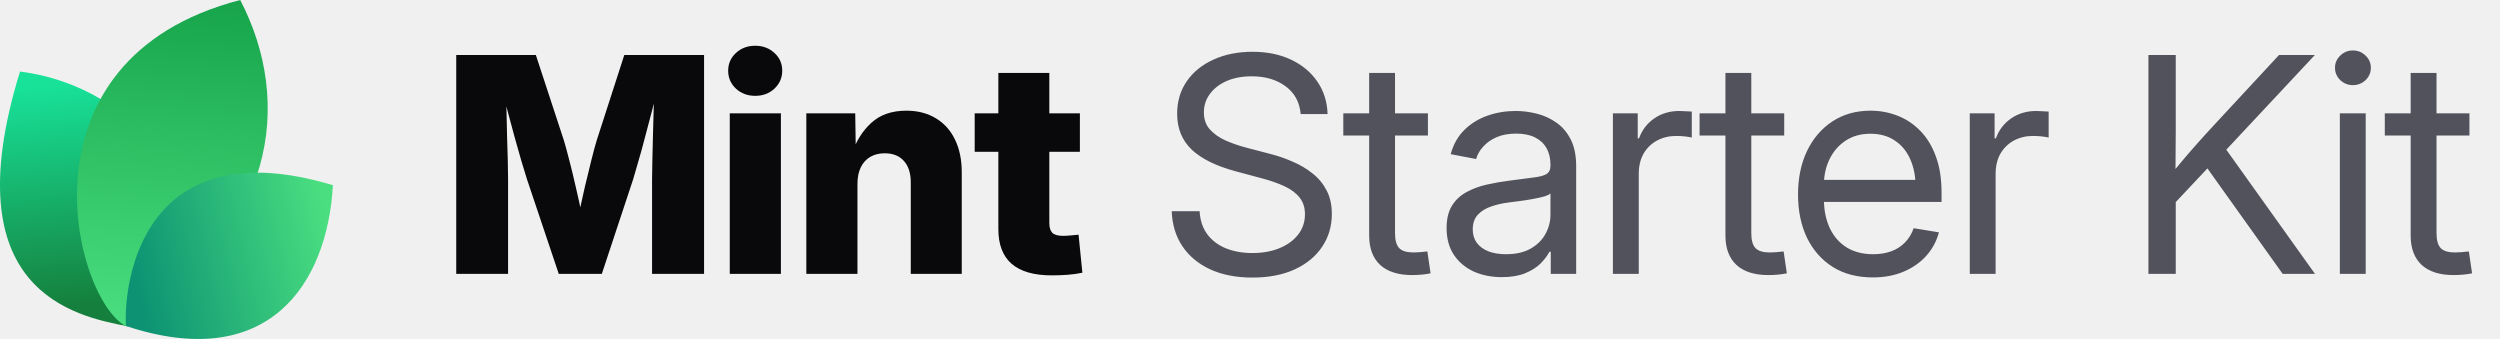
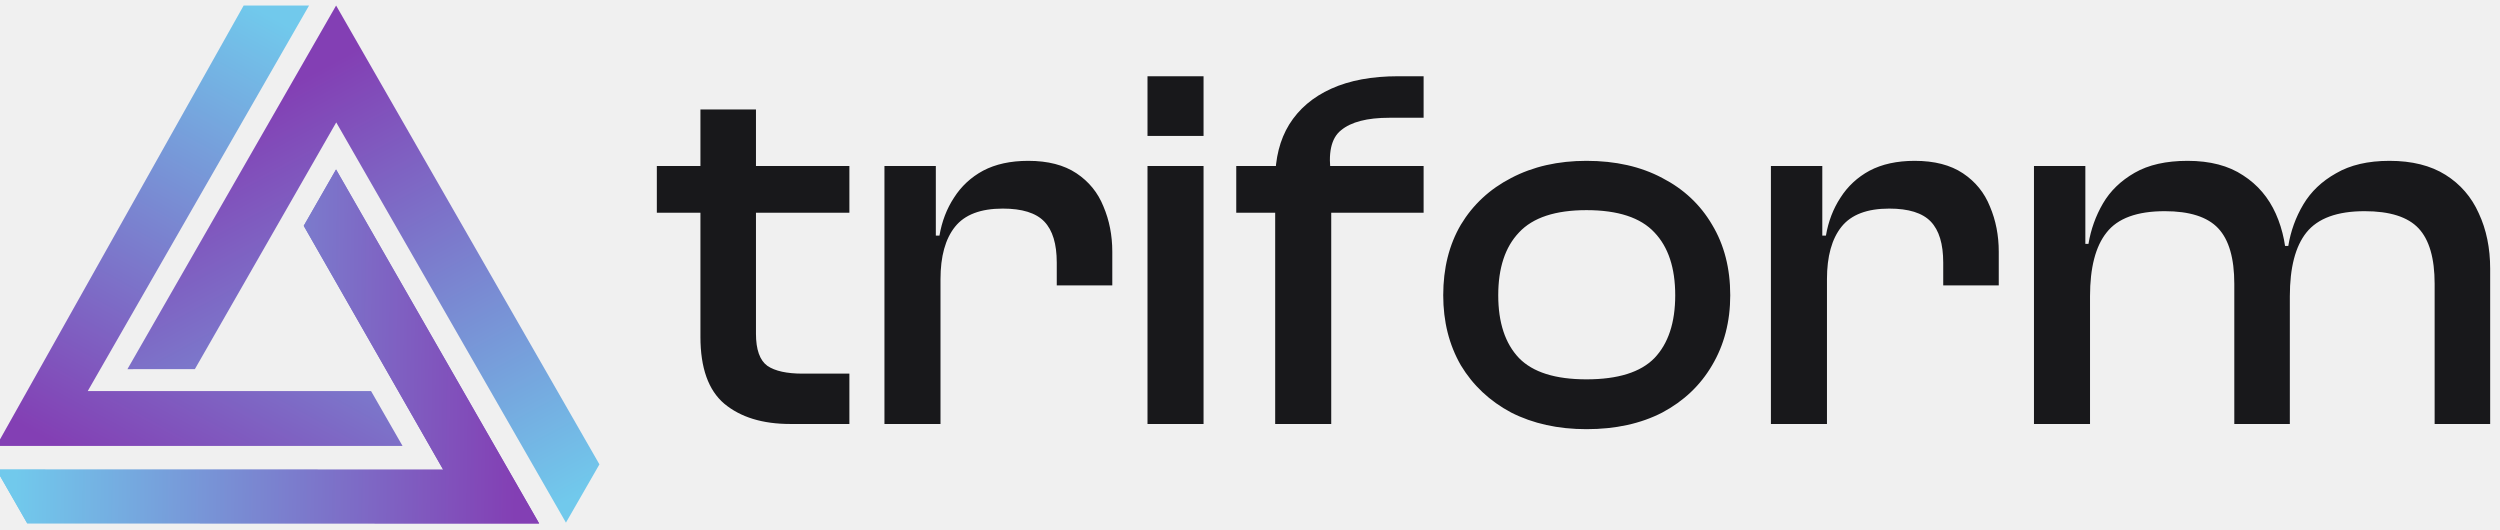
- <svg xmlns="http://www.w3.org/2000/svg" width="177" height="24" viewBox="0 0 177 24" fill="none">
-   <path d="M9.061 23.108C5.268 22.377 -3.391 20.627 1.417 5.064C9.634 6.099 16.973 14.064 9.061 23.108Z" fill="url(#paint0_linear_17557_2020)" />
-   <path d="M8.919 23.094C5.276 21.222 0.784 4.209 17.007 0C20.757 7.193 19.621 16.545 8.919 23.094Z" fill="url(#paint1_linear_17557_2020)" />
-   <path d="M8.914 23.079C8.735 19.882 10.159 9.085 23.57 13.111C23.181 20.123 18.984 26.418 8.914 23.079Z" fill="url(#paint2_linear_17557_2020)" />
-   <path d="M32.301 19.392V3.894H37.938L39.925 9.948C40.036 10.315 40.164 10.787 40.31 11.362C40.462 11.938 40.611 12.552 40.757 13.204C40.91 13.855 41.048 14.483 41.173 15.086C41.305 15.682 41.412 16.192 41.495 16.615H40.695C40.771 16.192 40.871 15.682 40.996 15.086C41.128 14.49 41.267 13.866 41.412 13.214C41.565 12.562 41.714 11.948 41.86 11.373C42.005 10.79 42.133 10.315 42.244 9.948L44.2 3.894H49.848V19.392H46.166V12.704C46.166 12.357 46.173 11.917 46.187 11.383C46.2 10.849 46.214 10.27 46.228 9.646C46.249 9.022 46.266 8.391 46.28 7.753C46.301 7.115 46.311 6.519 46.311 5.964H46.623C46.485 6.561 46.332 7.181 46.166 7.826C45.999 8.471 45.833 9.102 45.666 9.719C45.507 10.336 45.351 10.901 45.198 11.414C45.053 11.928 44.928 12.357 44.824 12.704L42.608 19.392H39.561L37.314 12.704C37.203 12.357 37.072 11.928 36.919 11.414C36.773 10.901 36.614 10.34 36.441 9.729C36.274 9.112 36.104 8.481 35.931 7.836C35.764 7.192 35.608 6.567 35.463 5.964H35.827C35.834 6.512 35.844 7.105 35.858 7.743C35.872 8.374 35.886 9.005 35.9 9.636C35.92 10.26 35.938 10.839 35.952 11.373C35.965 11.907 35.972 12.351 35.972 12.704V19.392H32.301ZM51.668 19.392V8.024H55.288V19.392H51.668ZM53.468 6.786C52.927 6.786 52.473 6.616 52.105 6.276C51.738 5.93 51.554 5.507 51.554 5.007C51.554 4.508 51.738 4.088 52.105 3.749C52.473 3.409 52.927 3.239 53.468 3.239C54.009 3.239 54.463 3.409 54.83 3.749C55.198 4.082 55.382 4.501 55.382 5.007C55.382 5.507 55.198 5.93 54.83 6.276C54.463 6.616 54.009 6.786 53.468 6.786ZM60.708 13.027V19.392H57.088V8.024H60.551L60.593 10.967H60.281C60.593 10.024 61.061 9.268 61.685 8.7C62.309 8.124 63.138 7.836 64.171 7.836C64.975 7.836 65.672 8.017 66.262 8.377C66.851 8.731 67.302 9.234 67.614 9.885C67.933 10.537 68.092 11.307 68.092 12.194V19.392H64.483V12.912C64.483 12.26 64.32 11.754 63.994 11.394C63.675 11.033 63.221 10.853 62.632 10.853C62.25 10.853 61.914 10.936 61.623 11.102C61.332 11.269 61.106 11.515 60.947 11.841C60.787 12.16 60.708 12.555 60.708 13.027ZM76.456 8.024V10.749H69.008V8.024H76.456ZM70.683 5.163H74.292V15.783C74.292 16.102 74.361 16.334 74.5 16.48C74.646 16.625 74.899 16.698 75.259 16.698C75.405 16.698 75.596 16.688 75.831 16.667C76.074 16.646 76.251 16.629 76.362 16.615L76.632 19.309C76.313 19.378 75.963 19.427 75.582 19.455C75.207 19.482 74.836 19.496 74.469 19.496C73.2 19.496 72.25 19.222 71.619 18.674C70.995 18.127 70.683 17.308 70.683 16.22V5.163Z" fill="#09090B" />
-   <path d="M88.667 19.652C87.523 19.652 86.528 19.458 85.682 19.07C84.843 18.681 84.188 18.137 83.716 17.437C83.245 16.736 82.992 15.908 82.957 14.951H84.933C84.968 15.596 85.148 16.14 85.474 16.584C85.8 17.021 86.24 17.354 86.795 17.582C87.35 17.804 87.974 17.915 88.667 17.915C89.388 17.915 90.026 17.801 90.581 17.572C91.143 17.343 91.583 17.024 91.902 16.615C92.228 16.199 92.391 15.717 92.391 15.169C92.391 14.698 92.266 14.306 92.017 13.994C91.767 13.675 91.413 13.408 90.956 13.193C90.498 12.978 89.954 12.787 89.323 12.621L87.502 12.132C86.123 11.765 85.082 11.255 84.382 10.603C83.689 9.944 83.342 9.095 83.342 8.055C83.342 7.174 83.571 6.404 84.028 5.746C84.486 5.087 85.117 4.577 85.921 4.217C86.726 3.849 87.645 3.666 88.678 3.666C89.718 3.666 90.63 3.853 91.413 4.227C92.204 4.602 92.824 5.122 93.275 5.787C93.726 6.446 93.965 7.209 93.993 8.076H92.089C92.013 7.23 91.656 6.574 91.018 6.11C90.387 5.638 89.586 5.403 88.615 5.403C87.95 5.403 87.36 5.513 86.847 5.735C86.341 5.957 85.946 6.262 85.661 6.651C85.377 7.032 85.235 7.469 85.235 7.961C85.235 8.447 85.377 8.849 85.661 9.168C85.946 9.48 86.317 9.74 86.774 9.948C87.232 10.149 87.724 10.319 88.251 10.457L89.884 10.884C90.439 11.023 90.977 11.206 91.496 11.435C92.023 11.657 92.495 11.934 92.911 12.267C93.334 12.593 93.67 12.995 93.92 13.474C94.17 13.945 94.294 14.504 94.294 15.149C94.294 16.015 94.066 16.788 93.608 17.468C93.157 18.148 92.512 18.681 91.673 19.07C90.834 19.458 89.832 19.652 88.667 19.652ZM101.097 8.024V9.594H95.106V8.024H101.097ZM96.937 5.163H98.767V16.521C98.767 17 98.865 17.347 99.059 17.562C99.26 17.77 99.6 17.874 100.078 17.874C100.21 17.874 100.366 17.867 100.546 17.853C100.733 17.832 100.903 17.815 101.056 17.801L101.285 19.351C101.097 19.392 100.886 19.423 100.65 19.444C100.414 19.465 100.189 19.475 99.974 19.475C98.996 19.475 98.244 19.236 97.717 18.758C97.197 18.272 96.937 17.579 96.937 16.677V5.163ZM106.33 19.621C105.595 19.621 104.932 19.489 104.343 19.226C103.754 18.955 103.285 18.564 102.939 18.05C102.592 17.53 102.419 16.896 102.419 16.147C102.419 15.495 102.547 14.965 102.804 14.556C103.06 14.146 103.403 13.828 103.833 13.599C104.263 13.363 104.742 13.186 105.269 13.068C105.796 12.95 106.333 12.857 106.881 12.787C107.574 12.69 108.132 12.617 108.555 12.569C108.978 12.52 109.287 12.441 109.481 12.33C109.675 12.212 109.772 12.014 109.772 11.737V11.654C109.772 11.203 109.679 10.815 109.492 10.489C109.311 10.163 109.041 9.91 108.68 9.729C108.32 9.549 107.872 9.459 107.338 9.459C106.805 9.459 106.34 9.546 105.945 9.719C105.556 9.892 105.241 10.118 104.998 10.395C104.755 10.665 104.593 10.953 104.509 11.258L102.71 10.915C102.897 10.222 103.22 9.65 103.677 9.199C104.135 8.748 104.679 8.412 105.31 8.19C105.941 7.968 106.607 7.857 107.307 7.857C107.8 7.857 108.295 7.92 108.795 8.044C109.301 8.169 109.765 8.381 110.188 8.679C110.611 8.97 110.951 9.369 111.208 9.875C111.464 10.374 111.593 11.005 111.593 11.768V19.392H109.793V17.822H109.7C109.568 18.085 109.363 18.359 109.086 18.643C108.809 18.921 108.444 19.153 107.994 19.34C107.543 19.527 106.988 19.621 106.33 19.621ZM106.621 17.998C107.321 17.998 107.904 17.867 108.368 17.603C108.84 17.333 109.19 16.986 109.419 16.563C109.654 16.133 109.772 15.682 109.772 15.211V13.692C109.703 13.769 109.554 13.841 109.325 13.911C109.096 13.973 108.829 14.032 108.524 14.088C108.226 14.143 107.921 14.192 107.609 14.233C107.304 14.275 107.033 14.309 106.798 14.337C106.354 14.393 105.938 14.49 105.549 14.628C105.168 14.76 104.86 14.954 104.624 15.211C104.388 15.467 104.27 15.811 104.27 16.241C104.27 16.615 104.367 16.934 104.561 17.198C104.762 17.461 105.04 17.662 105.393 17.801C105.747 17.933 106.156 17.998 106.621 17.998ZM114.193 19.392V8.024H115.951V9.792H116.045C116.253 9.209 116.61 8.741 117.116 8.388C117.622 8.034 118.219 7.857 118.905 7.857C119.058 7.857 119.217 7.864 119.384 7.878C119.55 7.885 119.682 7.892 119.779 7.899V9.74C119.716 9.719 119.578 9.695 119.363 9.667C119.155 9.639 118.922 9.625 118.666 9.625C118.174 9.625 117.726 9.733 117.324 9.948C116.922 10.163 116.603 10.471 116.367 10.874C116.138 11.276 116.024 11.758 116.024 12.319V19.392H114.193ZM126.322 8.024V9.594H120.33V8.024H126.322ZM122.161 5.163H123.992V16.521C123.992 17 124.089 17.347 124.283 17.562C124.484 17.77 124.824 17.874 125.302 17.874C125.434 17.874 125.59 17.867 125.77 17.853C125.958 17.832 126.127 17.815 126.28 17.801L126.509 19.351C126.322 19.392 126.11 19.423 125.874 19.444C125.639 19.465 125.413 19.475 125.198 19.475C124.221 19.475 123.468 19.236 122.941 18.758C122.421 18.272 122.161 17.579 122.161 16.677V5.163ZM132.604 19.642C131.502 19.642 130.555 19.396 129.765 18.903C128.974 18.404 128.364 17.714 127.934 16.834C127.511 15.946 127.3 14.927 127.3 13.775C127.3 12.611 127.511 11.584 127.934 10.697C128.364 9.802 128.964 9.102 129.734 8.596C130.51 8.089 131.408 7.836 132.428 7.836C133.1 7.836 133.738 7.954 134.341 8.19C134.952 8.426 135.489 8.783 135.954 9.261C136.425 9.74 136.793 10.343 137.056 11.071C137.327 11.792 137.462 12.645 137.462 13.63V14.296H128.433V12.735H136.463L135.631 13.297C135.631 12.541 135.506 11.876 135.257 11.3C135.007 10.725 134.643 10.277 134.165 9.958C133.686 9.632 133.107 9.469 132.428 9.469C131.748 9.469 131.162 9.632 130.67 9.958C130.177 10.284 129.796 10.725 129.526 11.279C129.262 11.827 129.13 12.441 129.13 13.12V14.046C129.13 14.864 129.273 15.572 129.557 16.168C129.841 16.757 130.243 17.211 130.763 17.53C131.283 17.842 131.901 17.998 132.615 17.998C133.093 17.998 133.523 17.929 133.905 17.79C134.293 17.645 134.619 17.433 134.882 17.156C135.153 16.879 135.354 16.546 135.486 16.157L137.275 16.449C137.108 17.08 136.81 17.634 136.38 18.113C135.95 18.591 135.413 18.966 134.768 19.236C134.123 19.507 133.402 19.642 132.604 19.642ZM139.459 19.392V8.024H141.217V9.792H141.311C141.519 9.209 141.876 8.741 142.382 8.388C142.888 8.034 143.485 7.857 144.171 7.857C144.324 7.857 144.483 7.864 144.649 7.878C144.816 7.885 144.948 7.892 145.045 7.899V9.74C144.982 9.719 144.844 9.695 144.629 9.667C144.421 9.639 144.188 9.625 143.932 9.625C143.439 9.625 142.992 9.733 142.59 9.948C142.188 10.163 141.869 10.471 141.633 10.874C141.404 11.276 141.29 11.758 141.29 12.319V19.392H139.459ZM153.429 14.961V12.715C153.783 12.257 154.136 11.82 154.49 11.404C154.844 10.981 155.204 10.565 155.572 10.156C155.939 9.74 156.314 9.327 156.695 8.918L161.355 3.894H163.893L157.277 10.967H157.184L153.429 14.961ZM152.108 19.392V3.894H154.043V9.241L154.022 12.559L154.043 13.505V19.392H152.108ZM161.615 19.392L155.967 11.477L157.173 9.969L163.903 19.392H161.615ZM165.661 19.392V8.024H167.492V19.392H165.661ZM166.587 6.027C166.24 6.027 165.942 5.909 165.692 5.673C165.443 5.43 165.318 5.139 165.318 4.799C165.318 4.459 165.443 4.172 165.692 3.936C165.942 3.693 166.24 3.572 166.587 3.572C166.934 3.572 167.232 3.693 167.482 3.936C167.731 4.172 167.856 4.459 167.856 4.799C167.856 5.139 167.731 5.43 167.482 5.673C167.232 5.909 166.934 6.027 166.587 6.027ZM174.836 8.024V9.594H168.844V8.024H174.836ZM170.675 5.163H172.506V16.521C172.506 17 172.603 17.347 172.797 17.562C172.998 17.77 173.338 17.874 173.816 17.874C173.948 17.874 174.104 17.867 174.284 17.853C174.472 17.832 174.641 17.815 174.794 17.801L175.023 19.351C174.836 19.392 174.624 19.423 174.388 19.444C174.153 19.465 173.927 19.475 173.712 19.475C172.735 19.475 171.982 19.236 171.455 18.758C170.935 18.272 170.675 17.579 170.675 16.677V5.163Z" fill="#52525C" />
+ <svg xmlns="http://www.w3.org/2000/svg" viewBox="0 0 684 145" fill="none">
+   <g clip-path="url(#clip0_3429_5868)">
+     <path d="M-1 128.47L121.259 128.5L83.103 61.786L91.945 46.367L147.514 143.228L7.438 143.175L-1 128.47Z" fill="url(#paint0_linear_3429_5868)" />
+     <path d="M-1 128.47L121.259 128.5L83.103 61.786L91.945 46.367L147.514 143.228L7.438 143.175L-1 128.47Z" fill="url(#paint1_linear_3429_5868)" />
+     <path d="M84.56 1.508L24.002 107H101.523L110.131 122H-1L66.668 1.508H84.56Z" fill="url(#paint2_linear_3429_5868)" />
+     <path d="M154.842 142.992L91.995 33.49L53.31 101L34.863 101.004L91.959 1.513L164.004 127.051L154.842 142.992Z" fill="url(#paint3_linear_3429_5868)" />
+     <path d="M232.392 116H216.204C208.631 116 202.619 114.154 198.17 110.462C193.815 106.77 191.638 100.664 191.638 92.144V29.948H206.832V91.292C206.832 95.647 207.873 98.581 209.956 100.096C212.039 101.516 215.257 102.226 219.612 102.226H232.392V116ZM232.392 58.206H179.71V45.426H232.392V58.206ZM257.321 116H241.985V45.426H256.043V65.448L257.321 66.158V116ZM257.321 76.382H253.913V64.454H257.037C257.699 60.573 259.025 57.117 261.013 54.088C263.001 50.964 265.651 48.503 268.965 46.704C272.373 44.905 276.491 44.006 281.319 44.006C286.715 44.006 291.117 45.142 294.525 47.414C297.933 49.686 300.394 52.715 301.909 56.502C303.518 60.289 304.323 64.407 304.323 68.856V78.086H289.129V71.838C289.129 66.726 287.993 62.987 285.721 60.62C283.449 58.253 279.662 57.07 274.361 57.07C268.302 57.07 263.947 58.727 261.297 62.04C258.646 65.353 257.321 70.134 257.321 76.382ZM329.291 116H313.955V45.426H329.291V116ZM329.291 37.19H313.955V20.86H329.291V37.19ZM364.225 116H348.889V49.26C348.889 43.296 350.167 38.231 352.723 34.066C355.373 29.806 359.207 26.54 364.225 24.268C369.242 21.996 375.348 20.86 382.543 20.86H389.501V32.22H380.129C374.07 32.22 369.668 33.356 366.923 35.628C364.177 37.805 363.278 41.971 364.225 48.124V50.964V116ZM389.501 58.206H338.239V45.426H389.501V58.206ZM434.059 117.42C426.296 117.42 419.433 115.905 413.469 112.876C407.599 109.752 403.008 105.445 399.695 99.954C396.476 94.369 394.867 87.979 394.867 80.784C394.867 73.4 396.476 66.963 399.695 61.472C403.008 55.981 407.599 51.721 413.469 48.692C419.433 45.568 426.296 44.006 434.059 44.006C442.011 44.006 448.921 45.568 454.791 48.692C460.66 51.721 465.204 55.981 468.423 61.472C471.736 66.963 473.393 73.4 473.393 80.784C473.393 87.979 471.736 94.369 468.423 99.954C465.204 105.445 460.66 109.752 454.791 112.876C448.921 115.905 442.011 117.42 434.059 117.42ZM434.059 103.788C442.673 103.788 448.874 101.847 452.661 97.966C456.447 93.99 458.341 88.263 458.341 80.784C458.341 73.305 456.447 67.578 452.661 63.602C448.874 59.531 442.673 57.496 434.059 57.496C425.539 57.496 419.385 59.531 415.599 63.602C411.812 67.578 409.919 73.305 409.919 80.784C409.919 88.263 411.812 93.99 415.599 97.966C419.385 101.847 425.539 103.788 434.059 103.788ZM499.858 116H484.522V45.426H498.58V65.448L499.858 66.158V116ZM499.858 76.382H496.45V64.454H499.574C500.237 60.573 501.562 57.117 503.55 54.088C505.538 50.964 508.189 48.503 511.502 46.704C514.91 44.905 519.028 44.006 523.856 44.006C529.252 44.006 533.654 45.142 537.062 47.414C540.47 49.686 542.931 52.715 544.446 56.502C546.055 60.289 546.86 64.407 546.86 68.856V78.086H531.666V71.838C531.666 66.726 530.53 62.987 528.258 60.62C525.986 58.253 522.199 57.07 516.898 57.07C510.839 57.07 506.485 58.727 503.834 62.04C501.183 65.353 499.858 70.134 499.858 76.382ZM681.311 116H666.117V77.66C666.117 70.655 664.649 65.59 661.715 62.466C658.78 59.342 653.857 57.78 646.947 57.78C639.468 57.78 634.167 59.721 631.043 63.602C628.013 67.389 626.499 73.211 626.499 81.068L623.801 81.21L622.949 67.294H626.073C626.735 63.223 628.108 59.437 630.191 55.934C632.273 52.431 635.255 49.591 639.137 47.414C643.018 45.142 647.893 44.006 653.763 44.006C659.916 44.006 665.028 45.284 669.099 47.84C673.169 50.396 676.199 53.899 678.187 58.348C680.269 62.797 681.311 67.862 681.311 73.542V116ZM571.829 116H556.493V45.426H570.551V67.578L571.829 68.288V116ZM626.499 116H611.305V77.66C611.305 70.655 609.837 65.59 606.903 62.466C603.968 59.342 599.093 57.78 592.277 57.78C584.703 57.78 579.402 59.721 576.373 63.602C573.343 67.389 571.829 73.211 571.829 81.068L569.131 81.21L568.421 66.726H571.403C572.065 62.75 573.391 59.058 575.379 55.65C577.367 52.242 580.254 49.449 584.041 47.272C587.827 45.095 592.655 44.006 598.525 44.006C604.678 44.006 609.743 45.331 613.719 47.982C617.695 50.538 620.677 54.041 622.665 58.49C624.653 62.939 625.647 67.957 625.647 73.542H626.499V116Z" fill="#18181B" />
+   </g>
  <defs>
-     <linearGradient id="paint0_linear_17557_2020" x1="3.776" y1="5.916" x2="5.232" y2="21.559" gradientUnits="userSpaceOnUse">
-       <stop stop-color="#18E299" />
-       <stop offset="1" stop-color="#15803D" />
+     <linearGradient id="paint0_linear_3429_5868" x1="4.805" y1="95.89" x2="141.566" y2="97.925" gradientUnits="userSpaceOnUse">
+       <stop stop-color="#71C9EC" />
+       <stop offset="1" stop-color="#833FB4" />
    </linearGradient>
-     <linearGradient id="paint1_linear_17557_2020" x1="12.171" y1="-0.718" x2="10.19" y2="22.983" gradientUnits="userSpaceOnUse">
-       <stop stop-color="#16A34A" />
-       <stop offset="1" stop-color="#4ADE80" />
+     <linearGradient id="paint1_linear_3429_5868" x1="4.805" y1="95.89" x2="141.566" y2="97.925" gradientUnits="userSpaceOnUse">
+       <stop stop-color="#71C9EC" />
+       <stop offset="1" stop-color="#833FB4" />
    </linearGradient>
-     <linearGradient id="paint2_linear_17557_2020" x1="23.133" y1="15.353" x2="9.338" y2="18.52" gradientUnits="userSpaceOnUse">
-       <stop stop-color="#4ADE80" />
-       <stop offset="1" stop-color="#0D9373" />
+     <linearGradient id="paint2_linear_3429_5868" x1="108.208" y1="23.11" x2="45.243" y2="137.96" gradientUnits="userSpaceOnUse">
+       <stop stop-color="#71C9EC" />
+       <stop offset="1" stop-color="#833FB4" />
    </linearGradient>
+     <linearGradient id="paint3_linear_3429_5868" x1="121.941" y1="155.03" x2="57.572" y2="35.034" gradientUnits="userSpaceOnUse">
+       <stop stop-color="#71C9EC" />
+       <stop offset="1" stop-color="#833FB4" />
+     </linearGradient>
+     <clipPath id="clip0_3429_5868">
+       <rect width="684" height="145" fill="white" />
+     </clipPath>
  </defs>
</svg>
